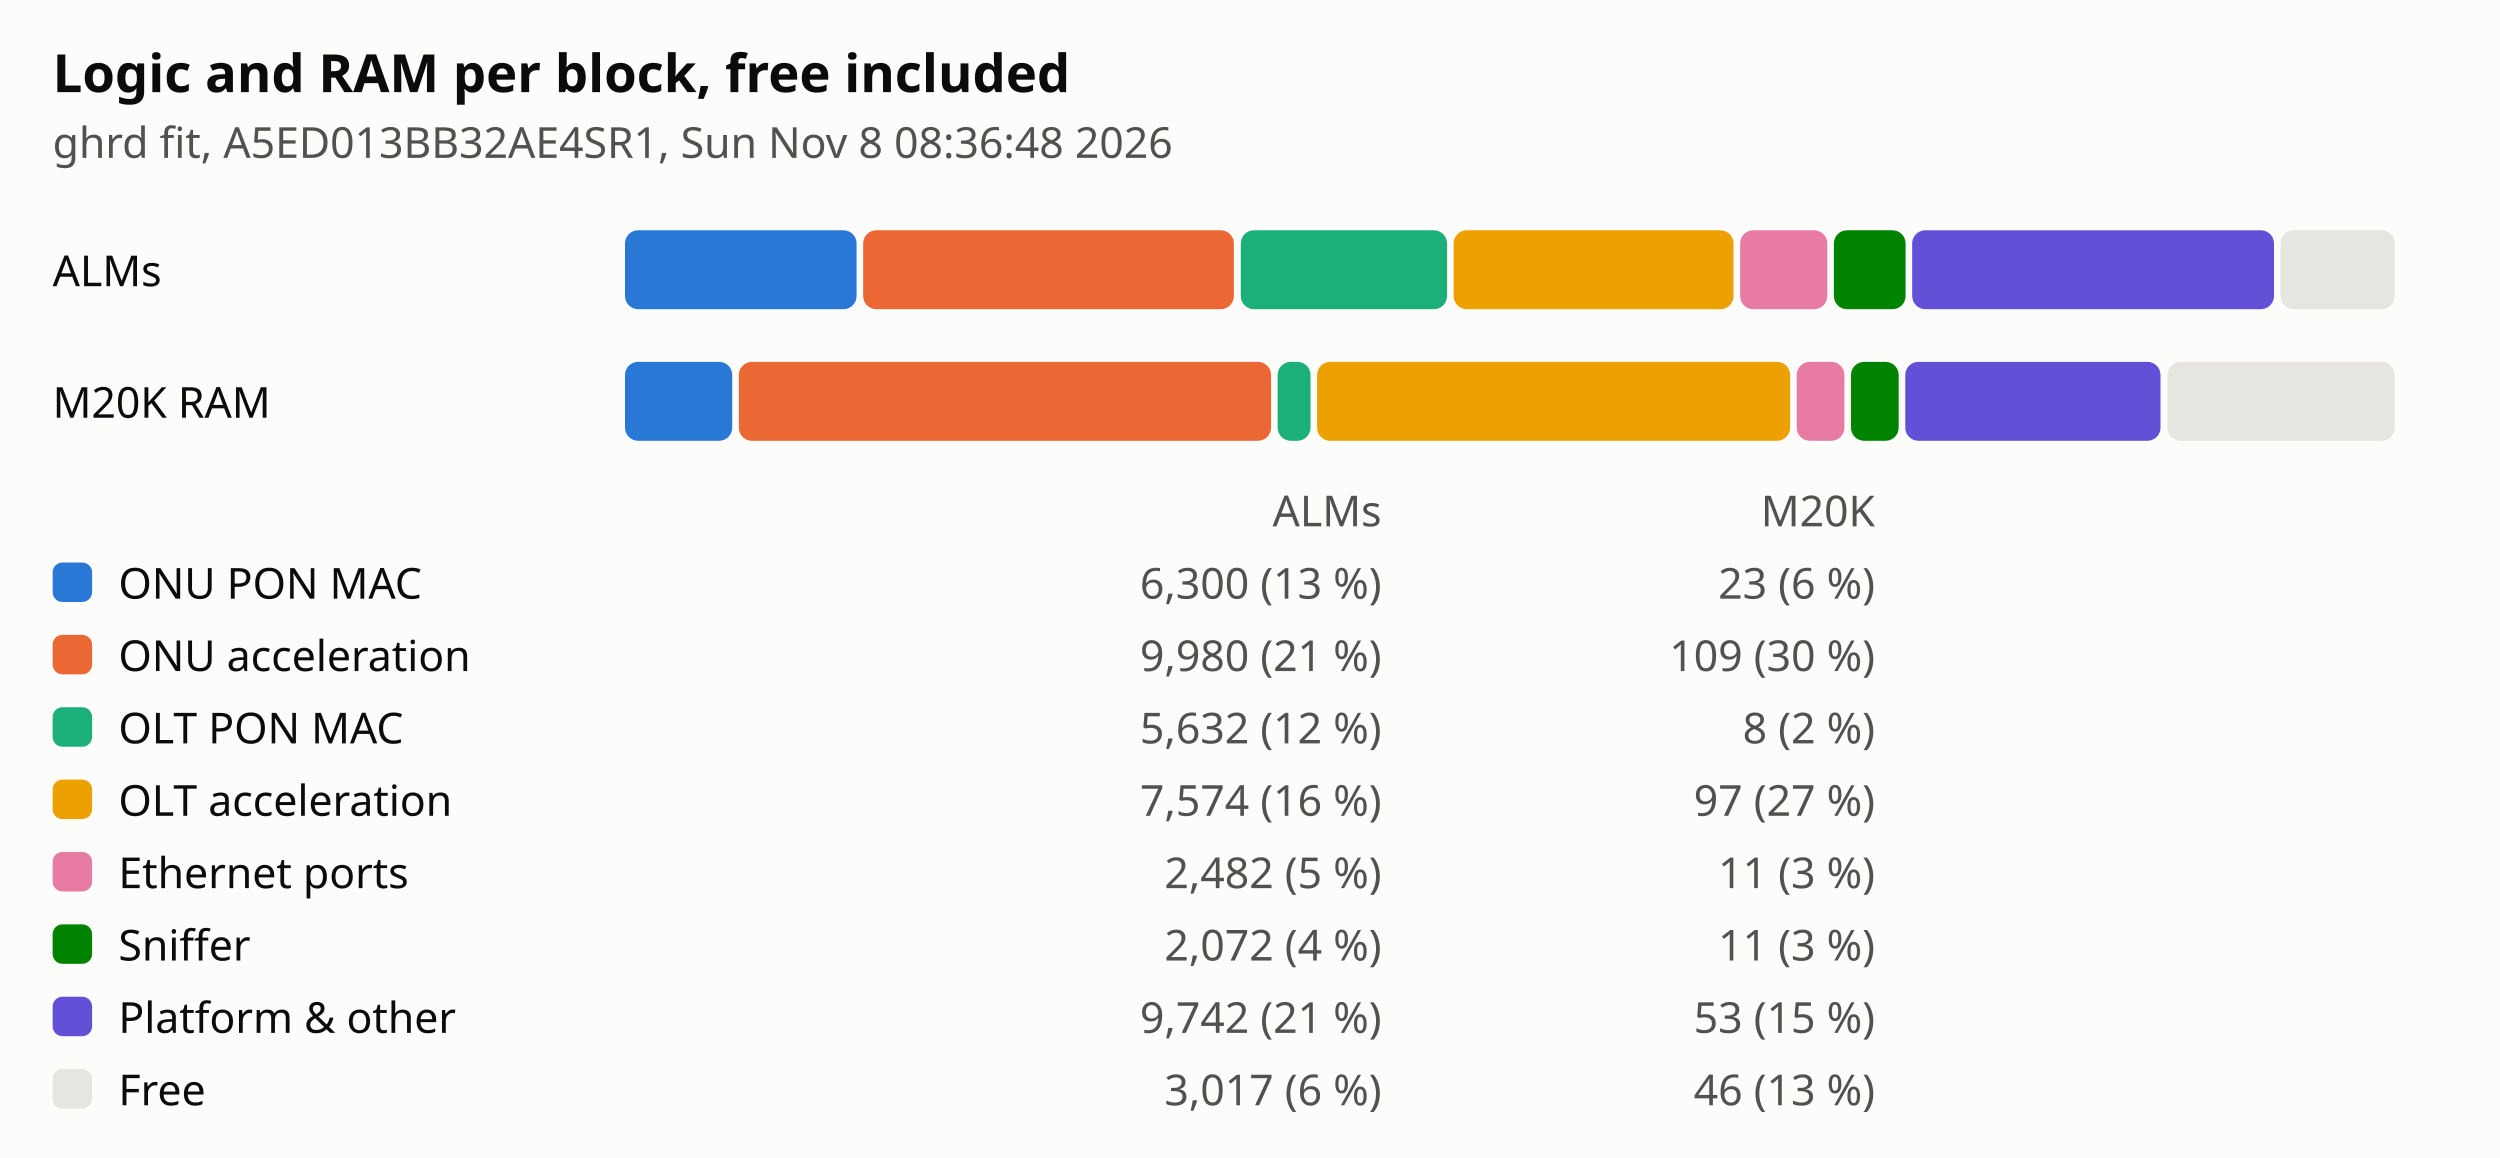
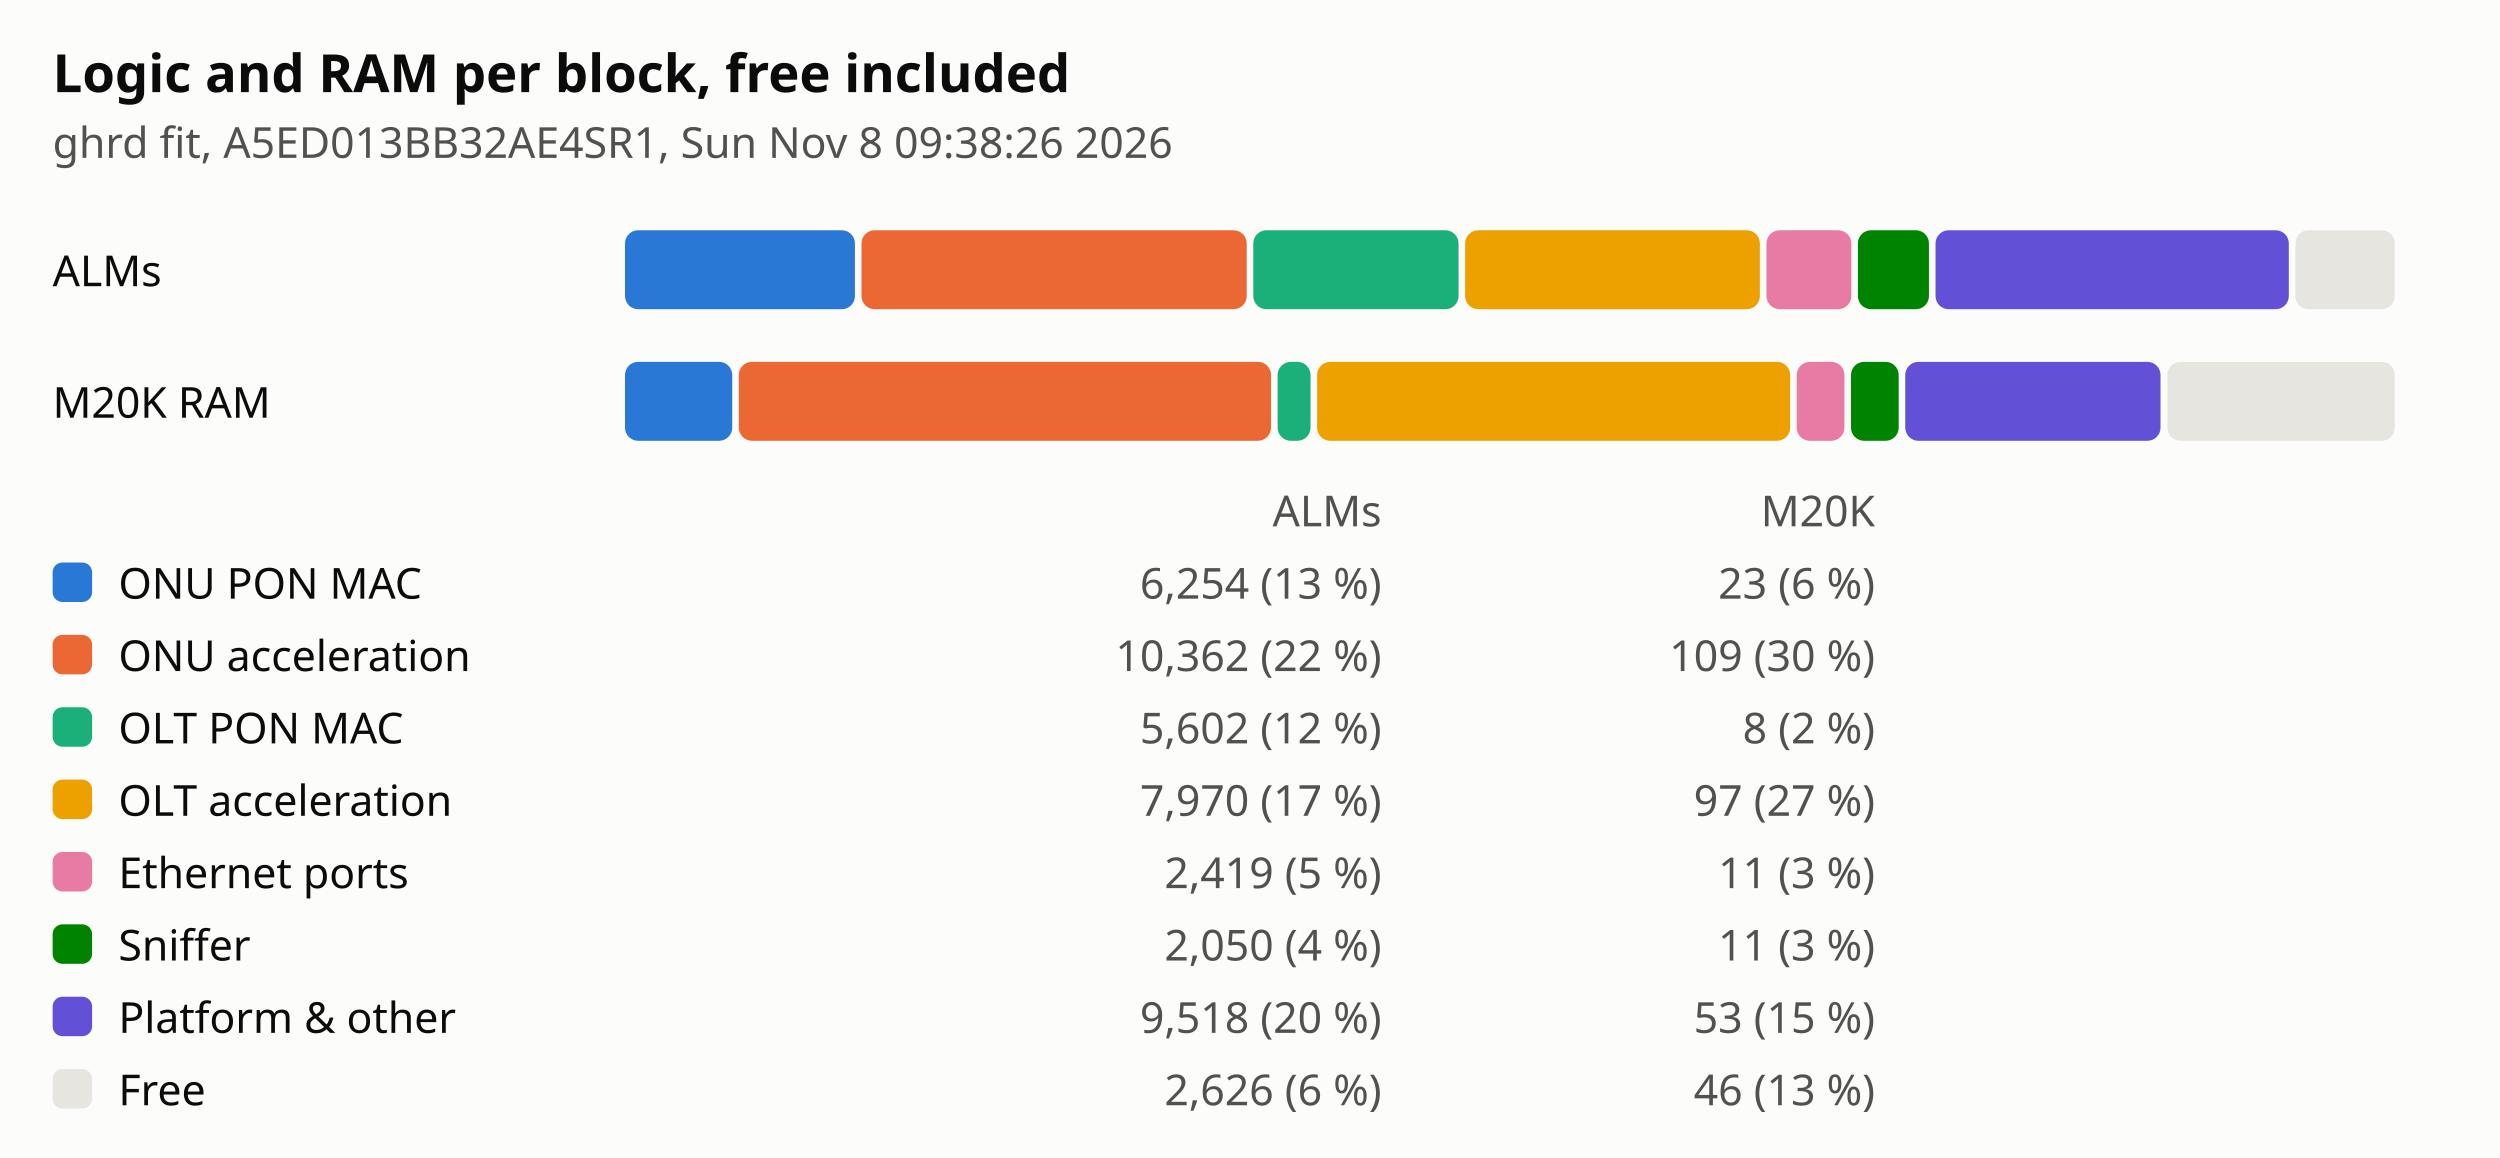
<svg xmlns="http://www.w3.org/2000/svg" width="760" height="352" viewBox="0 0 760 352" role="img">
  <style>text { font: 13px system-ui, sans-serif; } .h { font-size: 16px; font-weight: 600; } .bg { fill: #fcfcfb; } text { fill: #0b0b0b; } .t2 { fill: #52514e; } .track { fill: #e6e5e0; } .s0 { fill: #2a78d6; } .s1 { fill: #eb6834; } .s2 { fill: #1baf7a; } .s3 { fill: #eda100; } .s4 { fill: #e87ba4; } .s5 { fill: #008300; } .s6 { fill: #6250d6; } @media (prefers-color-scheme: dark) { .bg { fill: #1a1a19; } text { fill: #f0efec; } .t2 { fill: #c3c2b7; } .track { fill: #33332f; } .s0 { fill: #3987e5; } .s1 { fill: #d95926; } .s2 { fill: #199e70; } .s3 { fill: #c98500; } .s4 { fill: #d55181; } .s5 { fill: #008300; } .s6 { fill: #9085e9; } }</style>
  <rect width="760" height="352" class="bg" />
  <text x="16" y="28" class="h" text-anchor="start">Logic and RAM per block, free included</text>
-   <text x="16" y="48" class="t2" text-anchor="start">ghrd fit, A5ED013BB32AE4SR1, Sun Nov  8 08:36:48 2026</text>
+   <text x="16" y="48" class="t2" text-anchor="start">ghrd fit, A5ED013BB32AE4SR1, Sun Nov  8 09:38:26 2026</text>
  <text x="16" y="87" class="" text-anchor="start">ALMs</text>
-   <rect x="190.0" y="70" width="70.4" height="24" rx="4" class="s0" />
-   <rect x="262.4" y="70" width="112.7" height="24" rx="4" class="s1" />
-   <rect x="377.2" y="70" width="62.7" height="24" rx="4" class="s2" />
-   <rect x="441.9" y="70" width="85.1" height="24" rx="4" class="s3" />
-   <rect x="529.0" y="70" width="26.5" height="24" rx="4" class="s4" />
-   <rect x="557.5" y="70" width="21.8" height="24" rx="4" class="s5" />
-   <rect x="581.3" y="70" width="110.0" height="24" rx="4" class="s6" />
-   <rect x="693.3" y="70" width="34.7" height="24" rx="4" class="track" />
+   <rect x="190.0" y="70" width="69.9" height="24" rx="4" class="s0" />
+   <rect x="261.9" y="70" width="117.1" height="24" rx="4" class="s1" />
+   <rect x="381.0" y="70" width="62.4" height="24" rx="4" class="s2" />
+   <rect x="445.4" y="70" width="89.6" height="24" rx="4" class="s3" />
+   <rect x="537.0" y="70" width="25.8" height="24" rx="4" class="s4" />
+   <rect x="564.8" y="70" width="21.6" height="24" rx="4" class="s5" />
+   <rect x="588.4" y="70" width="107.4" height="24" rx="4" class="s6" />
+   <rect x="697.8" y="70" width="30.2" height="24" rx="4" class="track" />
  <text x="16" y="127" class="" text-anchor="start">M20K RAM</text>
  <rect x="190.0" y="110" width="32.6" height="24" rx="4" class="s0" />
  <rect x="224.6" y="110" width="161.8" height="24" rx="4" class="s1" />
  <rect x="388.4" y="110" width="10.0" height="24" rx="4" class="s2" />
  <rect x="400.4" y="110" width="143.8" height="24" rx="4" class="s3" />
  <rect x="546.2" y="110" width="14.5" height="24" rx="4" class="s4" />
  <rect x="562.7" y="110" width="14.5" height="24" rx="4" class="s5" />
  <rect x="579.2" y="110" width="77.6" height="24" rx="4" class="s6" />
  <rect x="658.9" y="110" width="69.1" height="24" rx="4" class="track" />
  <text x="420" y="160" class="t2" text-anchor="end">ALMs</text>
  <text x="570" y="160" class="t2" text-anchor="end">M20K</text>
  <rect x="16" y="171" width="12" height="12" rx="3" class="s0" />
  <text x="36" y="182" class="" text-anchor="start">ONU PON MAC</text>
-   <text x="420" y="182" class="t2" text-anchor="end">6,300  (13 %)</text>
+   <text x="420" y="182" class="t2" text-anchor="end">6,254  (13 %)</text>
  <text x="570" y="182" class="t2" text-anchor="end">23  (6 %)</text>
  <rect x="16" y="193" width="12" height="12" rx="3" class="s1" />
  <text x="36" y="204" class="" text-anchor="start">ONU acceleration</text>
-   <text x="420" y="204" class="t2" text-anchor="end">9,980  (21 %)</text>
+   <text x="420" y="204" class="t2" text-anchor="end">10,362  (22 %)</text>
  <text x="570" y="204" class="t2" text-anchor="end">109  (30 %)</text>
  <rect x="16" y="215" width="12" height="12" rx="3" class="s2" />
  <text x="36" y="226" class="" text-anchor="start">OLT PON MAC</text>
-   <text x="420" y="226" class="t2" text-anchor="end">5,632  (12 %)</text>
+   <text x="420" y="226" class="t2" text-anchor="end">5,602  (12 %)</text>
  <text x="570" y="226" class="t2" text-anchor="end">8  (2 %)</text>
  <rect x="16" y="237" width="12" height="12" rx="3" class="s3" />
  <text x="36" y="248" class="" text-anchor="start">OLT acceleration</text>
-   <text x="420" y="248" class="t2" text-anchor="end">7,574  (16 %)</text>
+   <text x="420" y="248" class="t2" text-anchor="end">7,970  (17 %)</text>
  <text x="570" y="248" class="t2" text-anchor="end">97  (27 %)</text>
  <rect x="16" y="259" width="12" height="12" rx="3" class="s4" />
  <text x="36" y="270" class="" text-anchor="start">Ethernet ports</text>
-   <text x="420" y="270" class="t2" text-anchor="end">2,482  (5 %)</text>
+   <text x="420" y="270" class="t2" text-anchor="end">2,419  (5 %)</text>
  <text x="570" y="270" class="t2" text-anchor="end">11  (3 %)</text>
  <rect x="16" y="281" width="12" height="12" rx="3" class="s5" />
  <text x="36" y="292" class="" text-anchor="start">Sniffer</text>
-   <text x="420" y="292" class="t2" text-anchor="end">2,072  (4 %)</text>
+   <text x="420" y="292" class="t2" text-anchor="end">2,050  (4 %)</text>
  <text x="570" y="292" class="t2" text-anchor="end">11  (3 %)</text>
  <rect x="16" y="303" width="12" height="12" rx="3" class="s6" />
  <text x="36" y="314" class="" text-anchor="start">Platform &amp; other</text>
-   <text x="420" y="314" class="t2" text-anchor="end">9,742  (21 %)</text>
+   <text x="420" y="314" class="t2" text-anchor="end">9,518  (20 %)</text>
  <text x="570" y="314" class="t2" text-anchor="end">53  (15 %)</text>
  <rect x="16" y="325" width="12" height="12" rx="3" class="track" />
  <text x="36" y="336" class="" text-anchor="start">Free</text>
-   <text x="420" y="336" class="t2" text-anchor="end">3,017  (6 %)</text>
+   <text x="420" y="336" class="t2" text-anchor="end">2,626  (6 %)</text>
  <text x="570" y="336" class="t2" text-anchor="end">46  (13 %)</text>
</svg>
